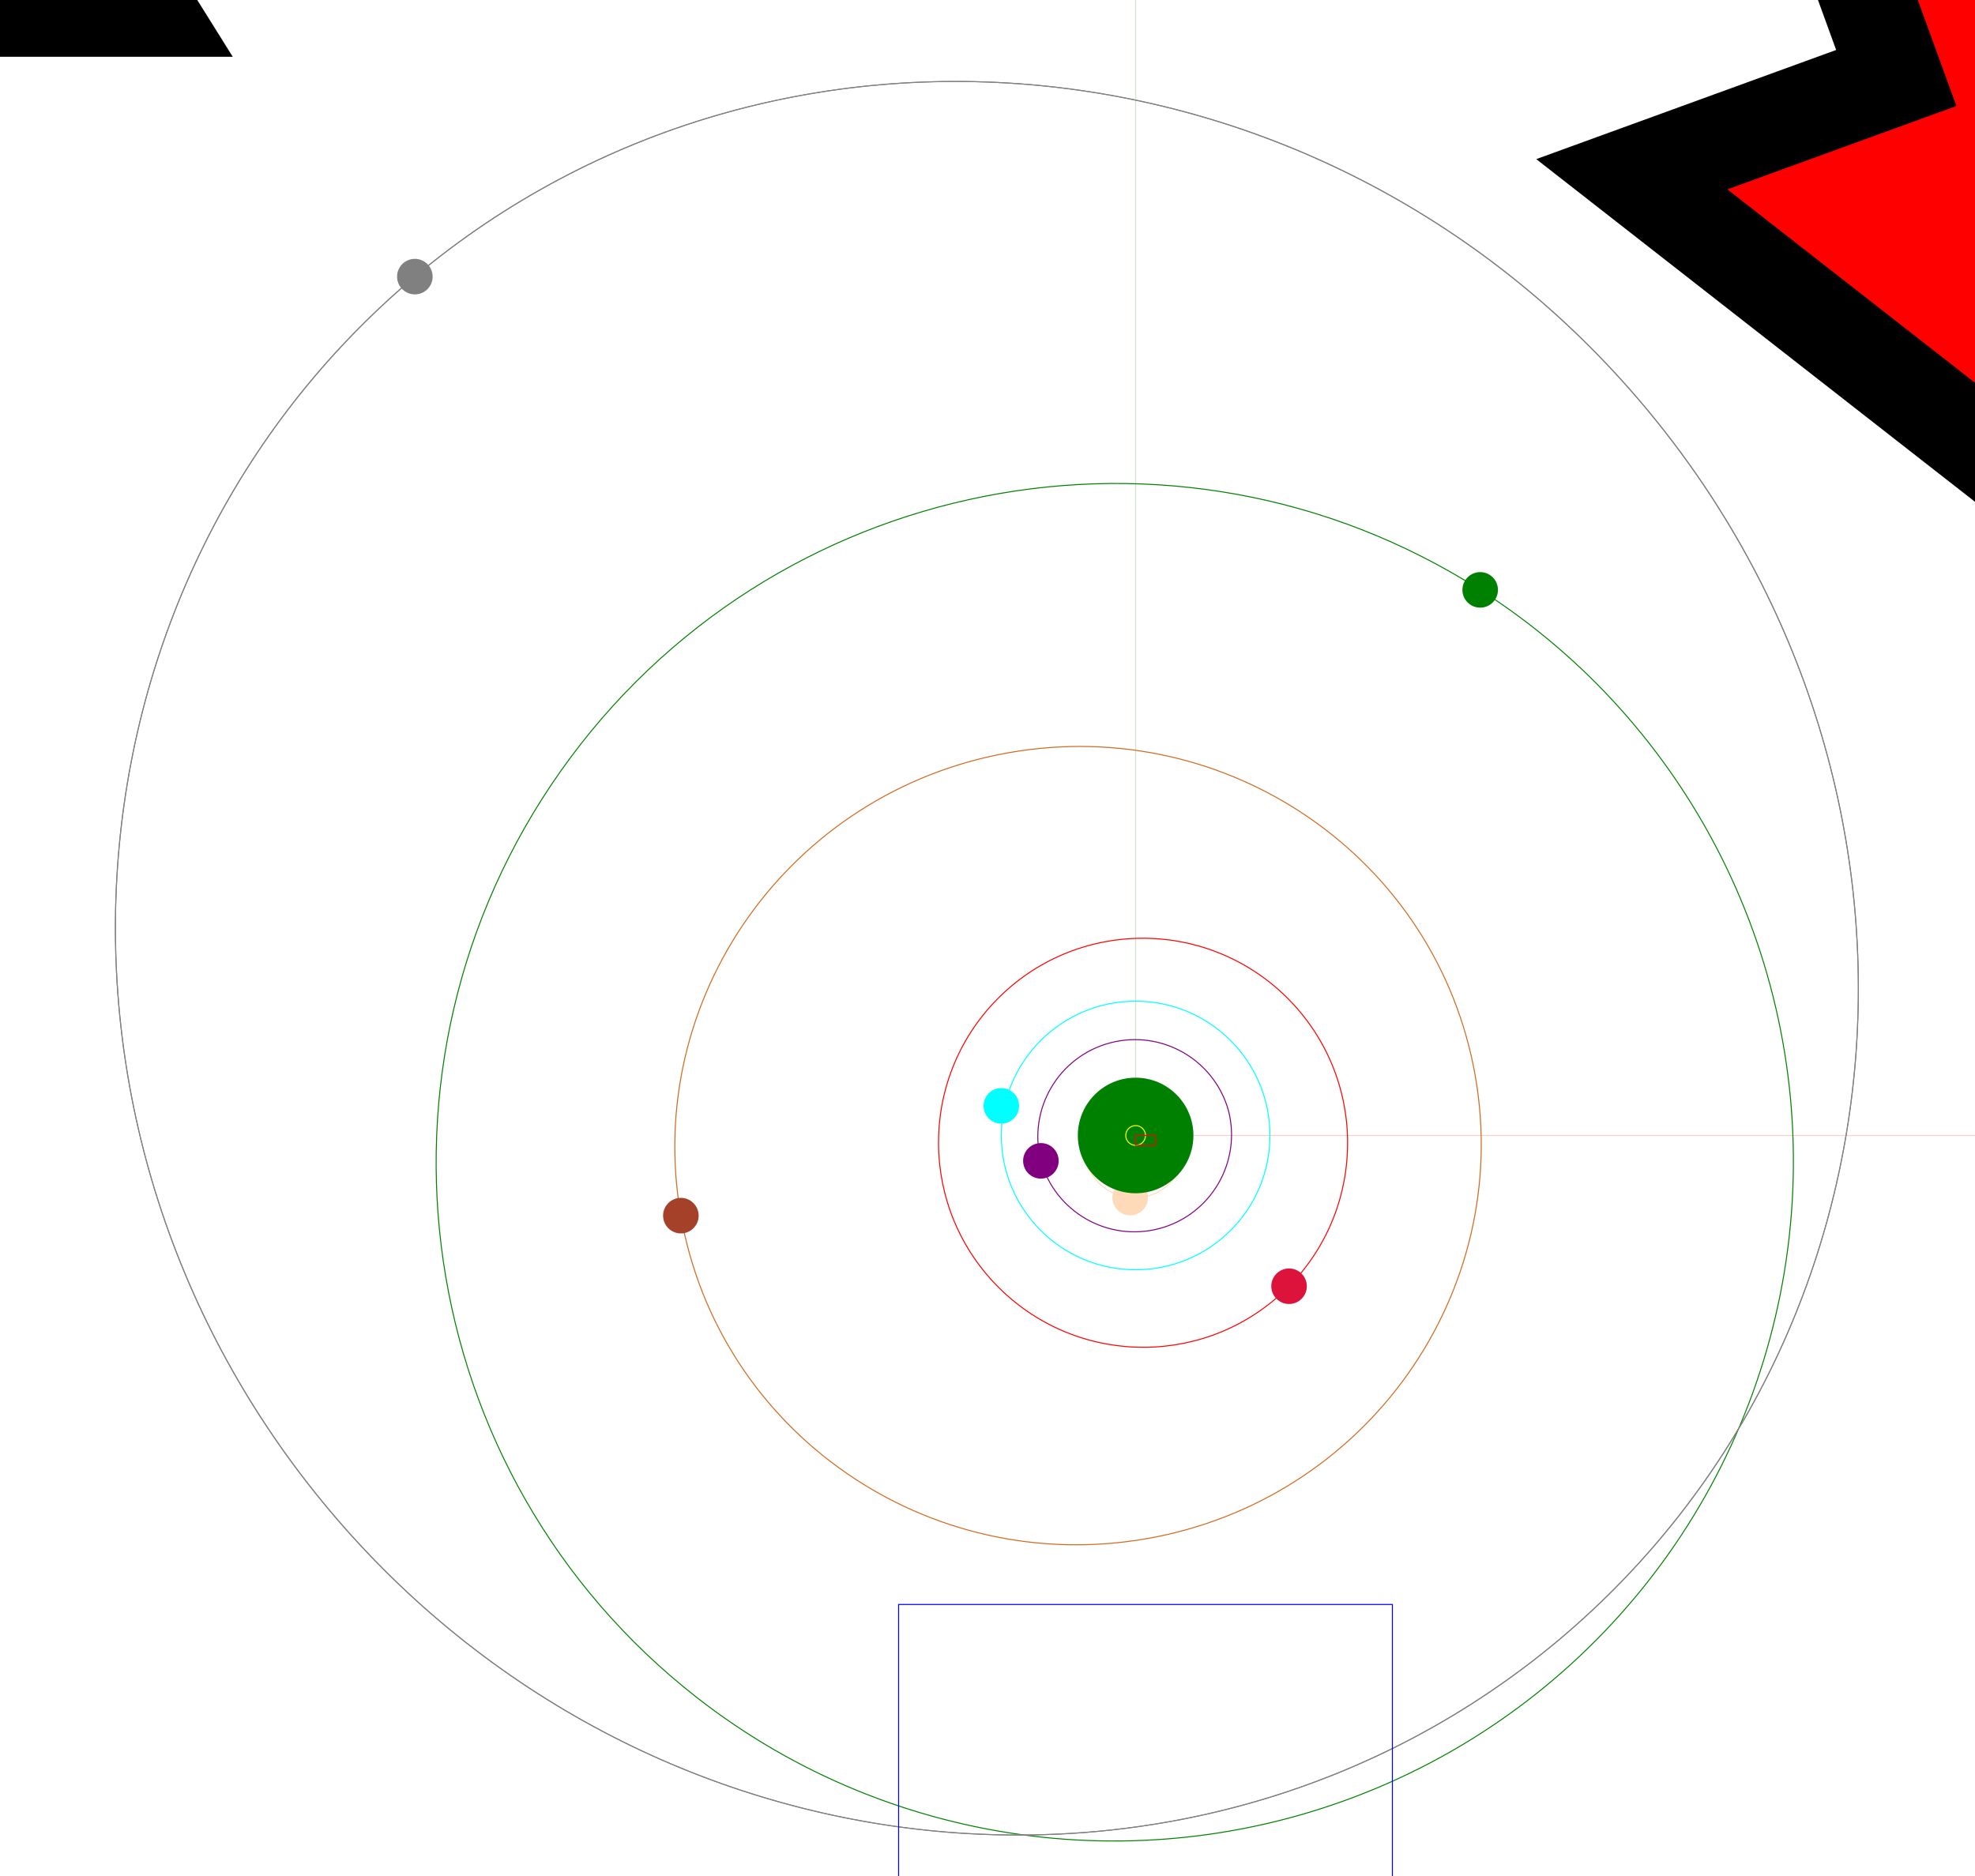
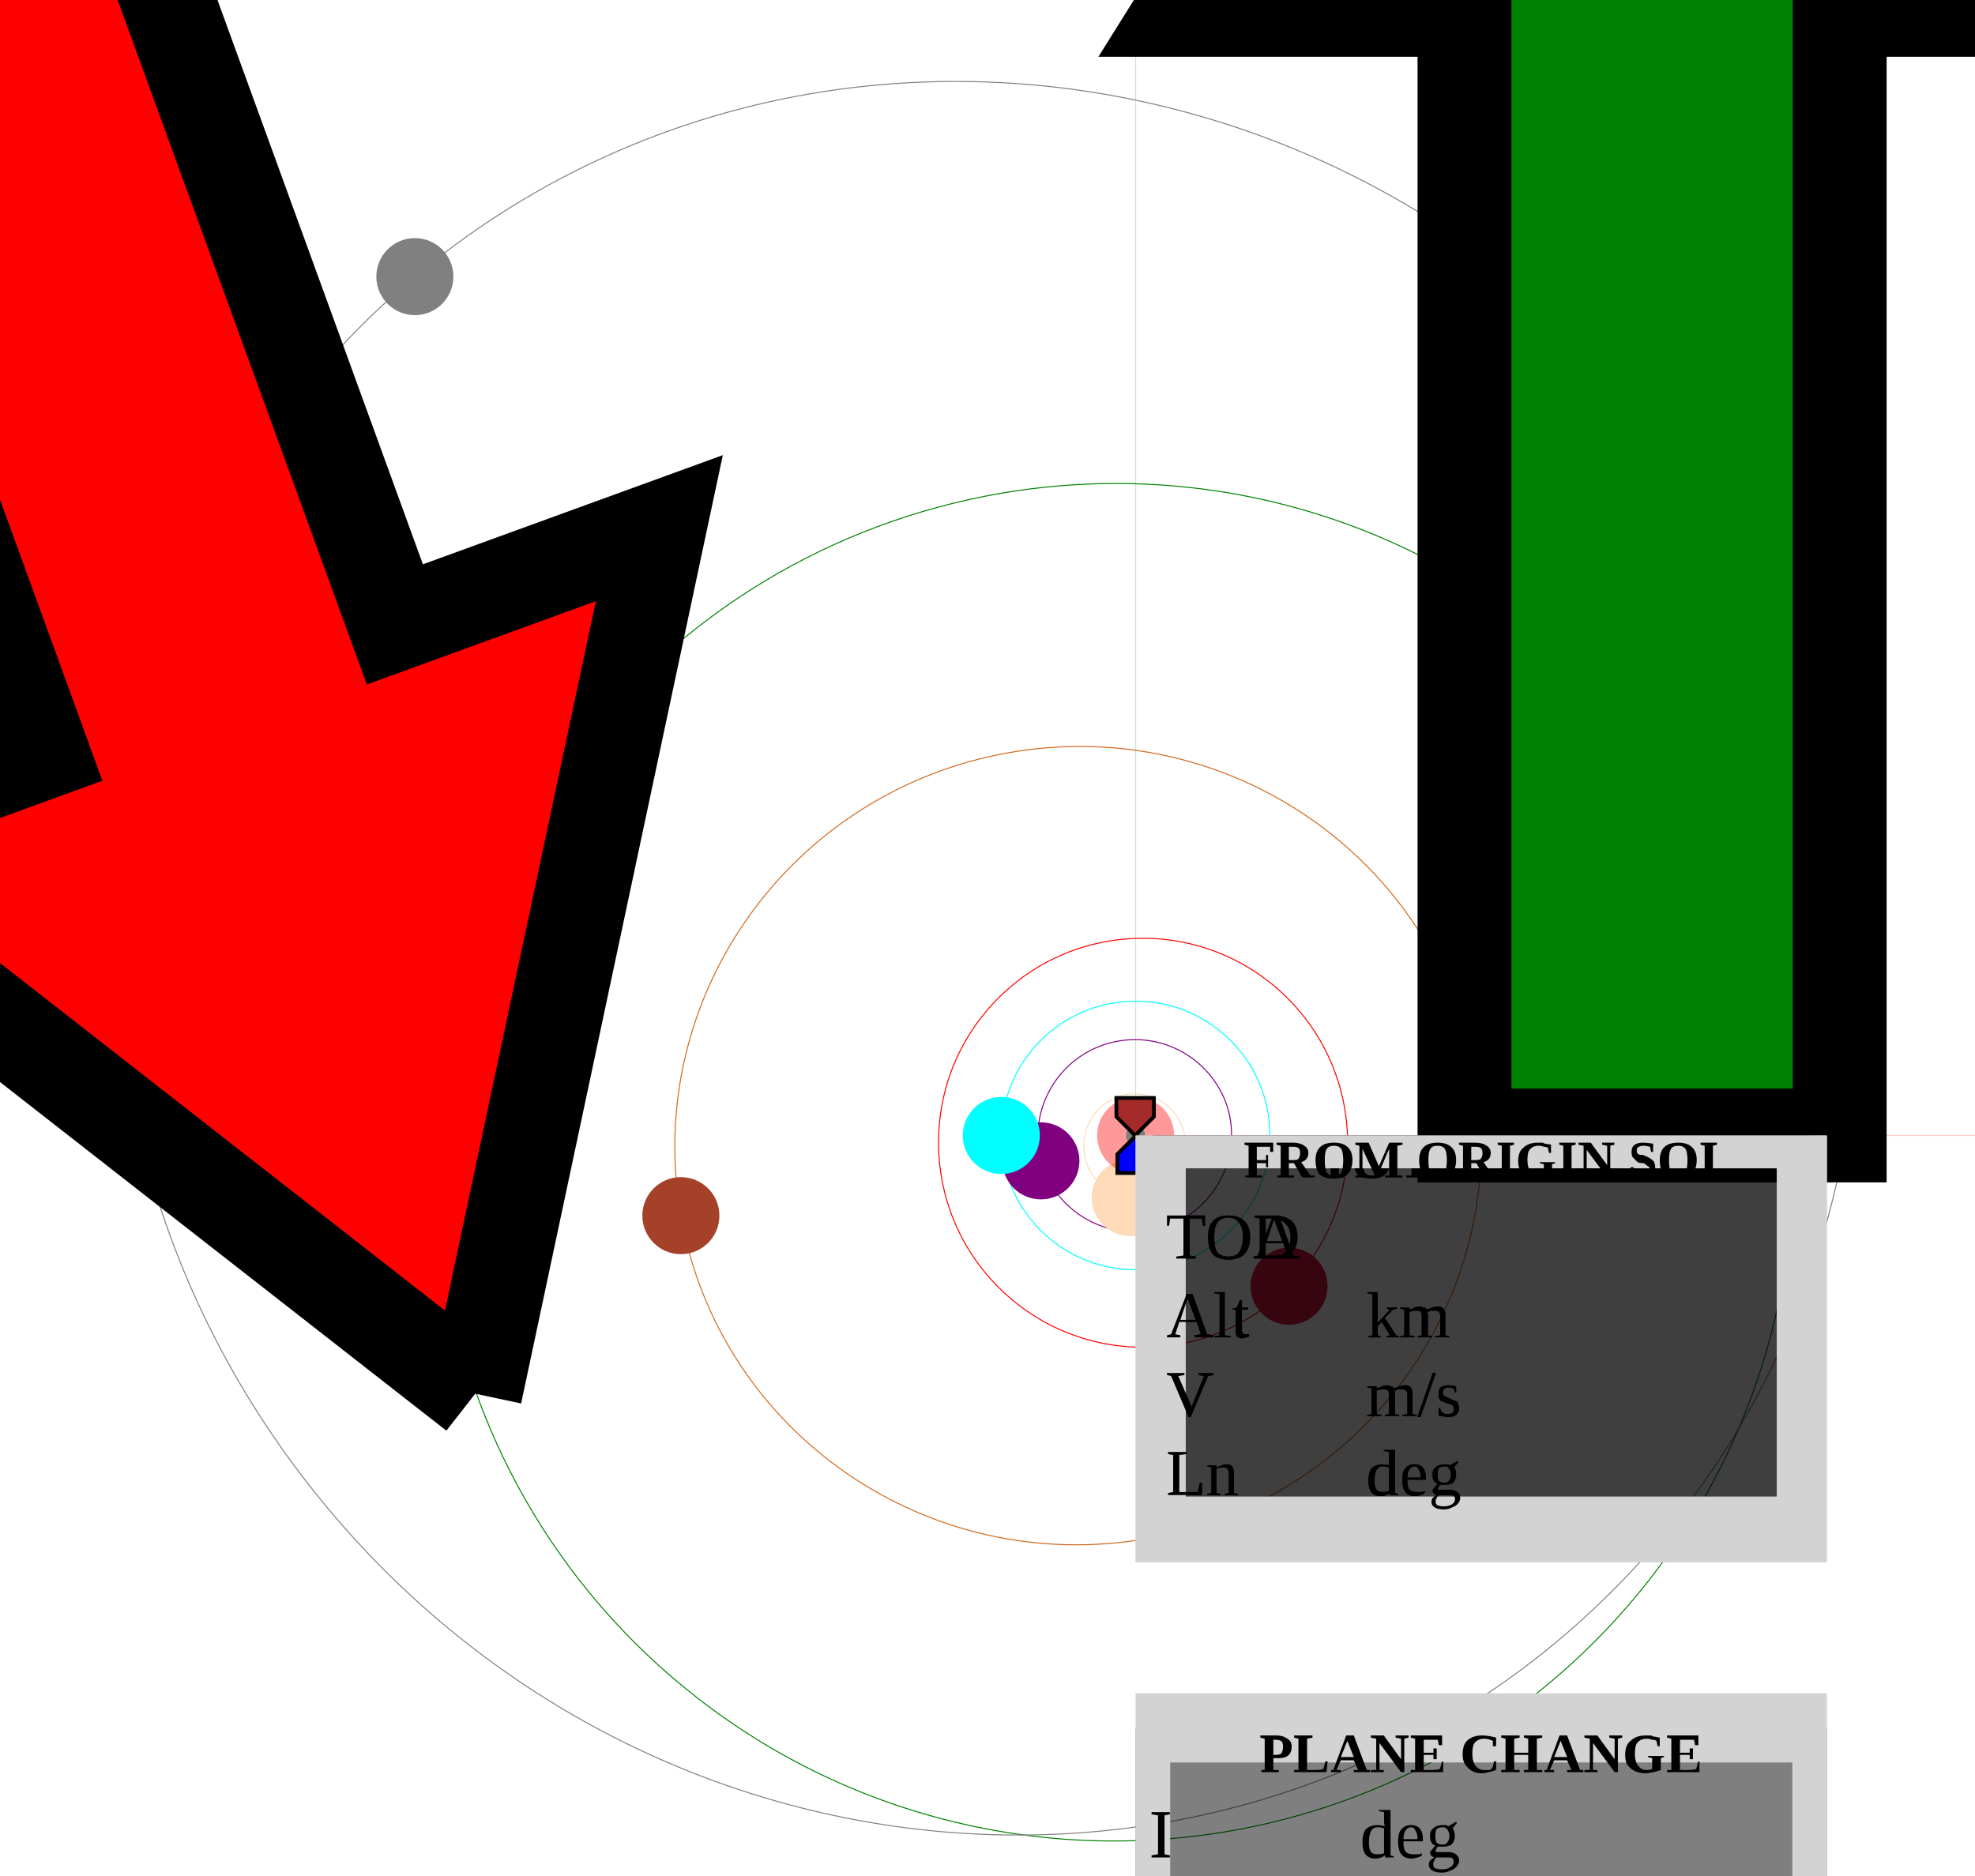
<svg xmlns="http://www.w3.org/2000/svg" id="solarSystem" class="svgMap" viewBox="-1150 -1150 2000 1900" version="1.2" baseProfile="tiny">
  <defs>
    <g id="txMarker" transform="translate(10,10)" stroke-width="2" stroke="greenYellow">
      <circle id="txMarker" cx="0" cy="0" r="12" fill="none" stroke-opacity="100" />
      <line x1="10" y1="0" x2="18" y2="0" />
      <line x1="0" y1="10" x2="0" y2="18" />
      <line x1="-10" y1="0" x2="-18" y2="0" />
      <line x1="0" y1="-10" x2="0" y2="-18" />
      <circle cx="0" cy="0" r="1" storke="green" fill="green" />
    </g>
    <symbol id="outArrowDef" width="5%" height="10%" viewBox="0 0 10 20" overflow="visible">
      <path d="M 0 -20 L 5 -12 H 2 V 0 H -2 V -12 H -5 L 0 -20 " stroke="black" fill="green" />
    </symbol>
    <symbol id="inArrowDef" width="5%" height="10%" viewBox="0 0 10 20" overflow="visible">
      <path d="M 0 0 L -5 8 H -2 V 20 H 2 V 8 H 5 L 0 0" stroke="black" fill="red" />
    </symbol>
-     <symbol id="label">
-       <rect x="0" y="0" width="30" hieght="20" fill="none" stroke="green" />
-       <text dominant-baseline="hanging" dx="0" dy="1.2">LN: <tspan id="nodeLn" />
+     <symbol id="destLabelSymbol" class="transfer" width="10" height="10" viewBox="0 0 10 10" font-size="1">
+       <rect x="0" y="0" width="10" height="6" stroke="lightGray" fill="black" fill-opacity="50%" />
+       <text dominant-baseline="hanging" font-size=".8" text-anchor="middle" font-weight="bold" x="5" y="0.1">TO DEST SOI</text>
+       <text dominant-baseline="hanging" x=".2" dy="1.2">TOA <tspan id="t3" x="3" />
      </text>
-       <text dominant-baseline="hanging" dx="0" dy="3.6">dV: <tspan id="nodeDv" /> m/s</text>
+       <text dominant-baseline="hanging" x=".2" dy="2.4">Alt <tspan id="destAlt" x="3" /> km</text>
+       <text dominant-baseline="hanging" x=".2" dy="3.6">V   <tspan id="destV" x="3" /> m/s</text>
+       <text dominant-baseline="hanging" x=".2" dy="4.8">Ln  <tspan id="destLn" x="3" /> deg</text>
+     </symbol>
+     <symbol id="originLabelSymbol" class="transfer" width="10" height="10" viewBox="0 0 10 10" font-size="1">
+       <rect x="0" y="0" width="10" height="6" stroke="lightGray" fill="black" fill-opacity="50%" />
+       <text dominant-baseline="hanging" font-size=".8" text-anchor="middle" font-weight="bold" x="5" y="0.1">FROM ORIGIN SOI</text>
+       <text dominant-baseline="hanging" x=".2" y="1.2">TOD  <tspan id="t1" x="3" />
+       </text>
+       <text dominant-baseline="hanging" x=".2" dy="2.4">Alt <tspan id="originAlt" x="3" /> km</text>
+       <text dominant-baseline="hanging" dx=".2" dy="3.6">V   <tspan id="originV" x="3" /> m/s</text>
+       <text dominant-baseline="hanging" dx=".2" dy="4.8">Ln  <tspan id="originLn" x="3" /> deg</text>
+     </symbol>
+     <symbol id="planeChangeLabelSymbol" class="transfer" width="10" height="10" viewBox="0 0 10 10" font-size="1">
+       <rect x="0" y="0" width="10" height="6" stroke="lightGray" fill="black" fill-opacity="50%" />
+       <text dominant-baseline="hanging" font-size=".8" text-anchor="middle" font-weight="bold" x="5" y="0.1">PLANE CHANGE</text>
+       <text dominant-baseline="hanging" x=".2" dy="1.2">I  <tspan id="pcI" x="3" /> deg</text>
+       <text dominant-baseline="hanging" x=".2" dy="2.4">LN <tspan id="pcLn" x="3" /> deg</text>
+       <text dominant-baseline="hanging" x=".2" dy="3.6">dV <tspan id="pcDv" x="3" /> m/s</text>
+     </symbol>
+     <symbol id="ascendingNodeSymbol" class="transfer" viewBox="0 -5 5 5" overflow="visible">
+       <path d="M 0,-5 L-5,0 -5,5 5,5 5,0 0,-5" stroke="black" />
    </symbol>
  </defs>
  <circle id="sun" cx="0" cy="0" r="4" fill="yellow" stroke="orange" />
  <g id="gSolarSystemAlign">
    <line id="lnx" x0="20" y1="0" x2="100%" y2="0" stroke="red" stroke-opacity=".2" />
    <line id="lny" x0="0" y1="0" x2="0" y2="-100%" stroke="green" stroke-opacity=".2" />
    <path class="orbit" id="MohoOrbit" stroke="peachpuff" fill="none" d="M   -5.50   62.92 A 52.63   51.57  -265    0 0    3.67  -41.95 A 52.63   51.57  -265    0 0   -5.50   62.92 " />
    <path class="orbit" id="EveOrbit" stroke="purple" fill="none" d="M  -95.93   25.70 A 98.33   98.32  -195    0 0   94.02  -25.19 A 98.33   98.32  -195    0 0  -95.93   25.7  " />
    <path class="orbit" id="KerbinOrbit" stroke="cyan" fill="none" d="M -136.00    0    A 136.00 136.00  -180    0 0  136.00    0    A 136.00 136.00  -180    0 0 -136.00    0    " />
    <path class="orbit" id="DunaOrbit" stroke="red" fill="none" d="M  155.37  152.68 A 207.26 207.00  -315.5  0 0 -140.30 -137.87 A 207.26 207.00  -315.5  0 0  155.37  152.68 " />
    <path class="orbit" id="DresOrbit" stroke="chocolate" fill="none" d="M -460.51   81.20 A 408.39 404.08  -190    0 0  343.88  -60.63 A 408.39 404.08  -190    0 0 -460.51   81.2  " />
    <path class="orbit" id="JoolOrbit" stroke="green" fill="none" d="M  348.91 -552.57 A 687.74 686.87   -232   0 0 -444.58  569.04 A 687.74 686.87   -232    1 0  348.91 -552.57" />
    <path class="orbit" id="EelooOrbit" stroke="gray" fill="none" d="M -729.89 -869.84 A 901.19 870.20  -130    0 0 428.66 510.86   A 901.19 870.20  -130    0 0 -729.89 -869.84 " />
-     <circle class="planet" id="Moho" cx="-5.50" cy="62.92" r="18" fill="peachpuff" />
-     <circle class="planet" id="Eve" cx="-95.93" cy="25.70" r="18" fill="purple" />
-     <circle class="planet" id="Kerbin" cx="-136.00" cy="-30" r="18" fill="cyan" />
-     <circle class="planet" id="Duna" cx="155.37" cy="152.68" r="18" fill="crimson" />
-     <circle class="planet" id="Dres" cx="-460.51" cy="81.20" r="18" fill="#a44128" />
-     <circle class="planet" id="Jool" cx="348.92" cy="-552.57" r="18" fill="green" />
-     <circle class="planet" id="Eeloo" cx="-729.89" cy="-869.84" r="18" fill="gray" />
-     <circle class="planet" id="origin_t0" cx="0" cy="0" r="1.5%" fill="none" fill-opacity=".4" />
-     <circle class="planet" id="origin_t2" cx="0" cy="0" r="1.5%" fill="none" fill-opacity=".4" />
-     <circle class="planet" id="destination_t0" cx="0" cy="0" r="1.5%" fill="none" fill-opacity=".4" />
-     <circle class="planet" id="destination_t2" cx="0" cy="0" r="2%" fill="red" fill-opacity=".4" />
-     <path class="orbit" id="txOrbit" stroke="gray" fill="none" d="M -729.89 -869.84 A 901.19 870.20  -130    0 0 428.66 510.86   A 901.19 870.20  -130    0 0 -729.89 -869.84 " />
-     <line id="line1" x1="0" y1="0" x2="0" y2="0" stroke="lightblue" stroke-dashArray="15 5 5 5 1 5 5 5 10 5" />
-     <path id="destTOF" stroke="yellow" stroke-width="3" fill="none" stroke-opacity="30%" />
-     <path id="txTOF" stroke="lightgreen" stroke-width="3" fill="none" stroke-opacity="100%" />
-     <use id="outArrow" href="#outArrowDef" x="-2000" y="0" />
-     <use id="inArrow" href="#inArrowDef" x="-2000" y="0" transform="rotate(-200, -95.93, 25.70)" />
-     <circle id="planeChangeMarker" cx="0" cy="0" r="3%" fill="green" />
+     <circle class="planet" id="Moho" cx="-5.50" cy="62.92" r="2%" fill="peachpuff" />
+     <circle class="planet" id="Eve" cx="-95.93" cy="25.70" r="2%" fill="purple" />
+     <circle class="planet" id="Kerbin" cx="-136.00" cy="0" r="2%" fill="cyan" />
+     <circle class="planet" id="Duna" cx="155.37" cy="152.68" r="2%" fill="crimson" />
+     <circle class="planet" id="Dres" cx="-460.51" cy="81.20" r="2%" fill="#a44128" />
+     <circle class="planet" id="Jool" cx="348.92" cy="-552.57" r="2%" fill="green" />
+     <circle class="planet" id="Eeloo" cx="-729.89" cy="-869.84" r="2%" fill="gray" />
+     <use id="outArrow" class="transferInit" href="#outArrowDef" x="-2" y="0" />
+     <use id="inArrow" class="transferInit" href="#inArrowDef" x="-2" y="0" transform="rotate(-200, -95.93, 25.70)" />
+     <path class="orbit transfer" id="txOrbit" stroke="gray" fill="none" />
+     <line id="line1" class="transfer" x1="0" y1="0" x2="0" y2="0" stroke="lightblue" stroke-dashArray="15 5 5 5 1 5 5 5 10 5" />
+     <path id="destTOF" class="transfer" stroke="yellow" stroke-width="3" fill="none" stroke-opacity="30%" />
+     <path id="txTOF" class="transfer" stroke="lightgreen" stroke-width="3" fill="none" stroke-opacity="100%" />
+     <circle class="planet transfer" id="origin_t0" cx="0" cy="0" r="1.5%" fill="none" fill-opacity=".4" />
+     <circle class="planet transfer" id="origin_t2" cx="0" cy="0" r="1.5%" fill="none" fill-opacity=".4" />
+     <circle class="planet transfer" id="destination_t0" cx="0" cy="0" r="1.5%" fill="none" fill-opacity=".4" />
+     <circle class="planet transfer" id="destination_t2" cx="0" cy="0" r="2%" fill="red" fill-opacity=".4" />
+     <circle id="planeChangeMarkerA" class="transfer" r=".5%" fill="cyan" opacity="30%" />
+     <circle id="planeChangeMarkerD" class="transfer" r=".5%" fill="lightBrown" opacity="30%" />
  </g>
-   <circle id="testCircle" cx="0" cy="0" r="10" fill="none" stroke="yellow" />
-   <rect id="originLabel" x="-12%" y="25%" width="25%" height="25%" fill="none" stroke="blue" />
-   <rect id="testRect" x="0" y="0" width="20" height="10" fill="none" stroke="red" />
+   <use id="ascendingNode" class="transfer" href="#ascendingNodeSymbol" x="0" y="0" width="1%" height="1%" fill="blue" />
+   <use id="descendingNode" class="transfer" href="#ascendingNodeSymbol" x="0" y="0" width="1%" height="1%" transform="rotate(180)" fill="brown" />
+   <use id="destLabel" class="transfer" href="#destLabelSymbol" x="0" y="0" width="35%" height="35%" />
+   <use id="originLabel" class="transfer" href="#originLabelSymbol" x="0" y="0" width="35%" height="35%" />
+   <use id="planeChangeLabel" class="transfer" href="#planeChangeLabelSymbol" x="0" y="0" width="35%" height="-35%" />
</svg>
